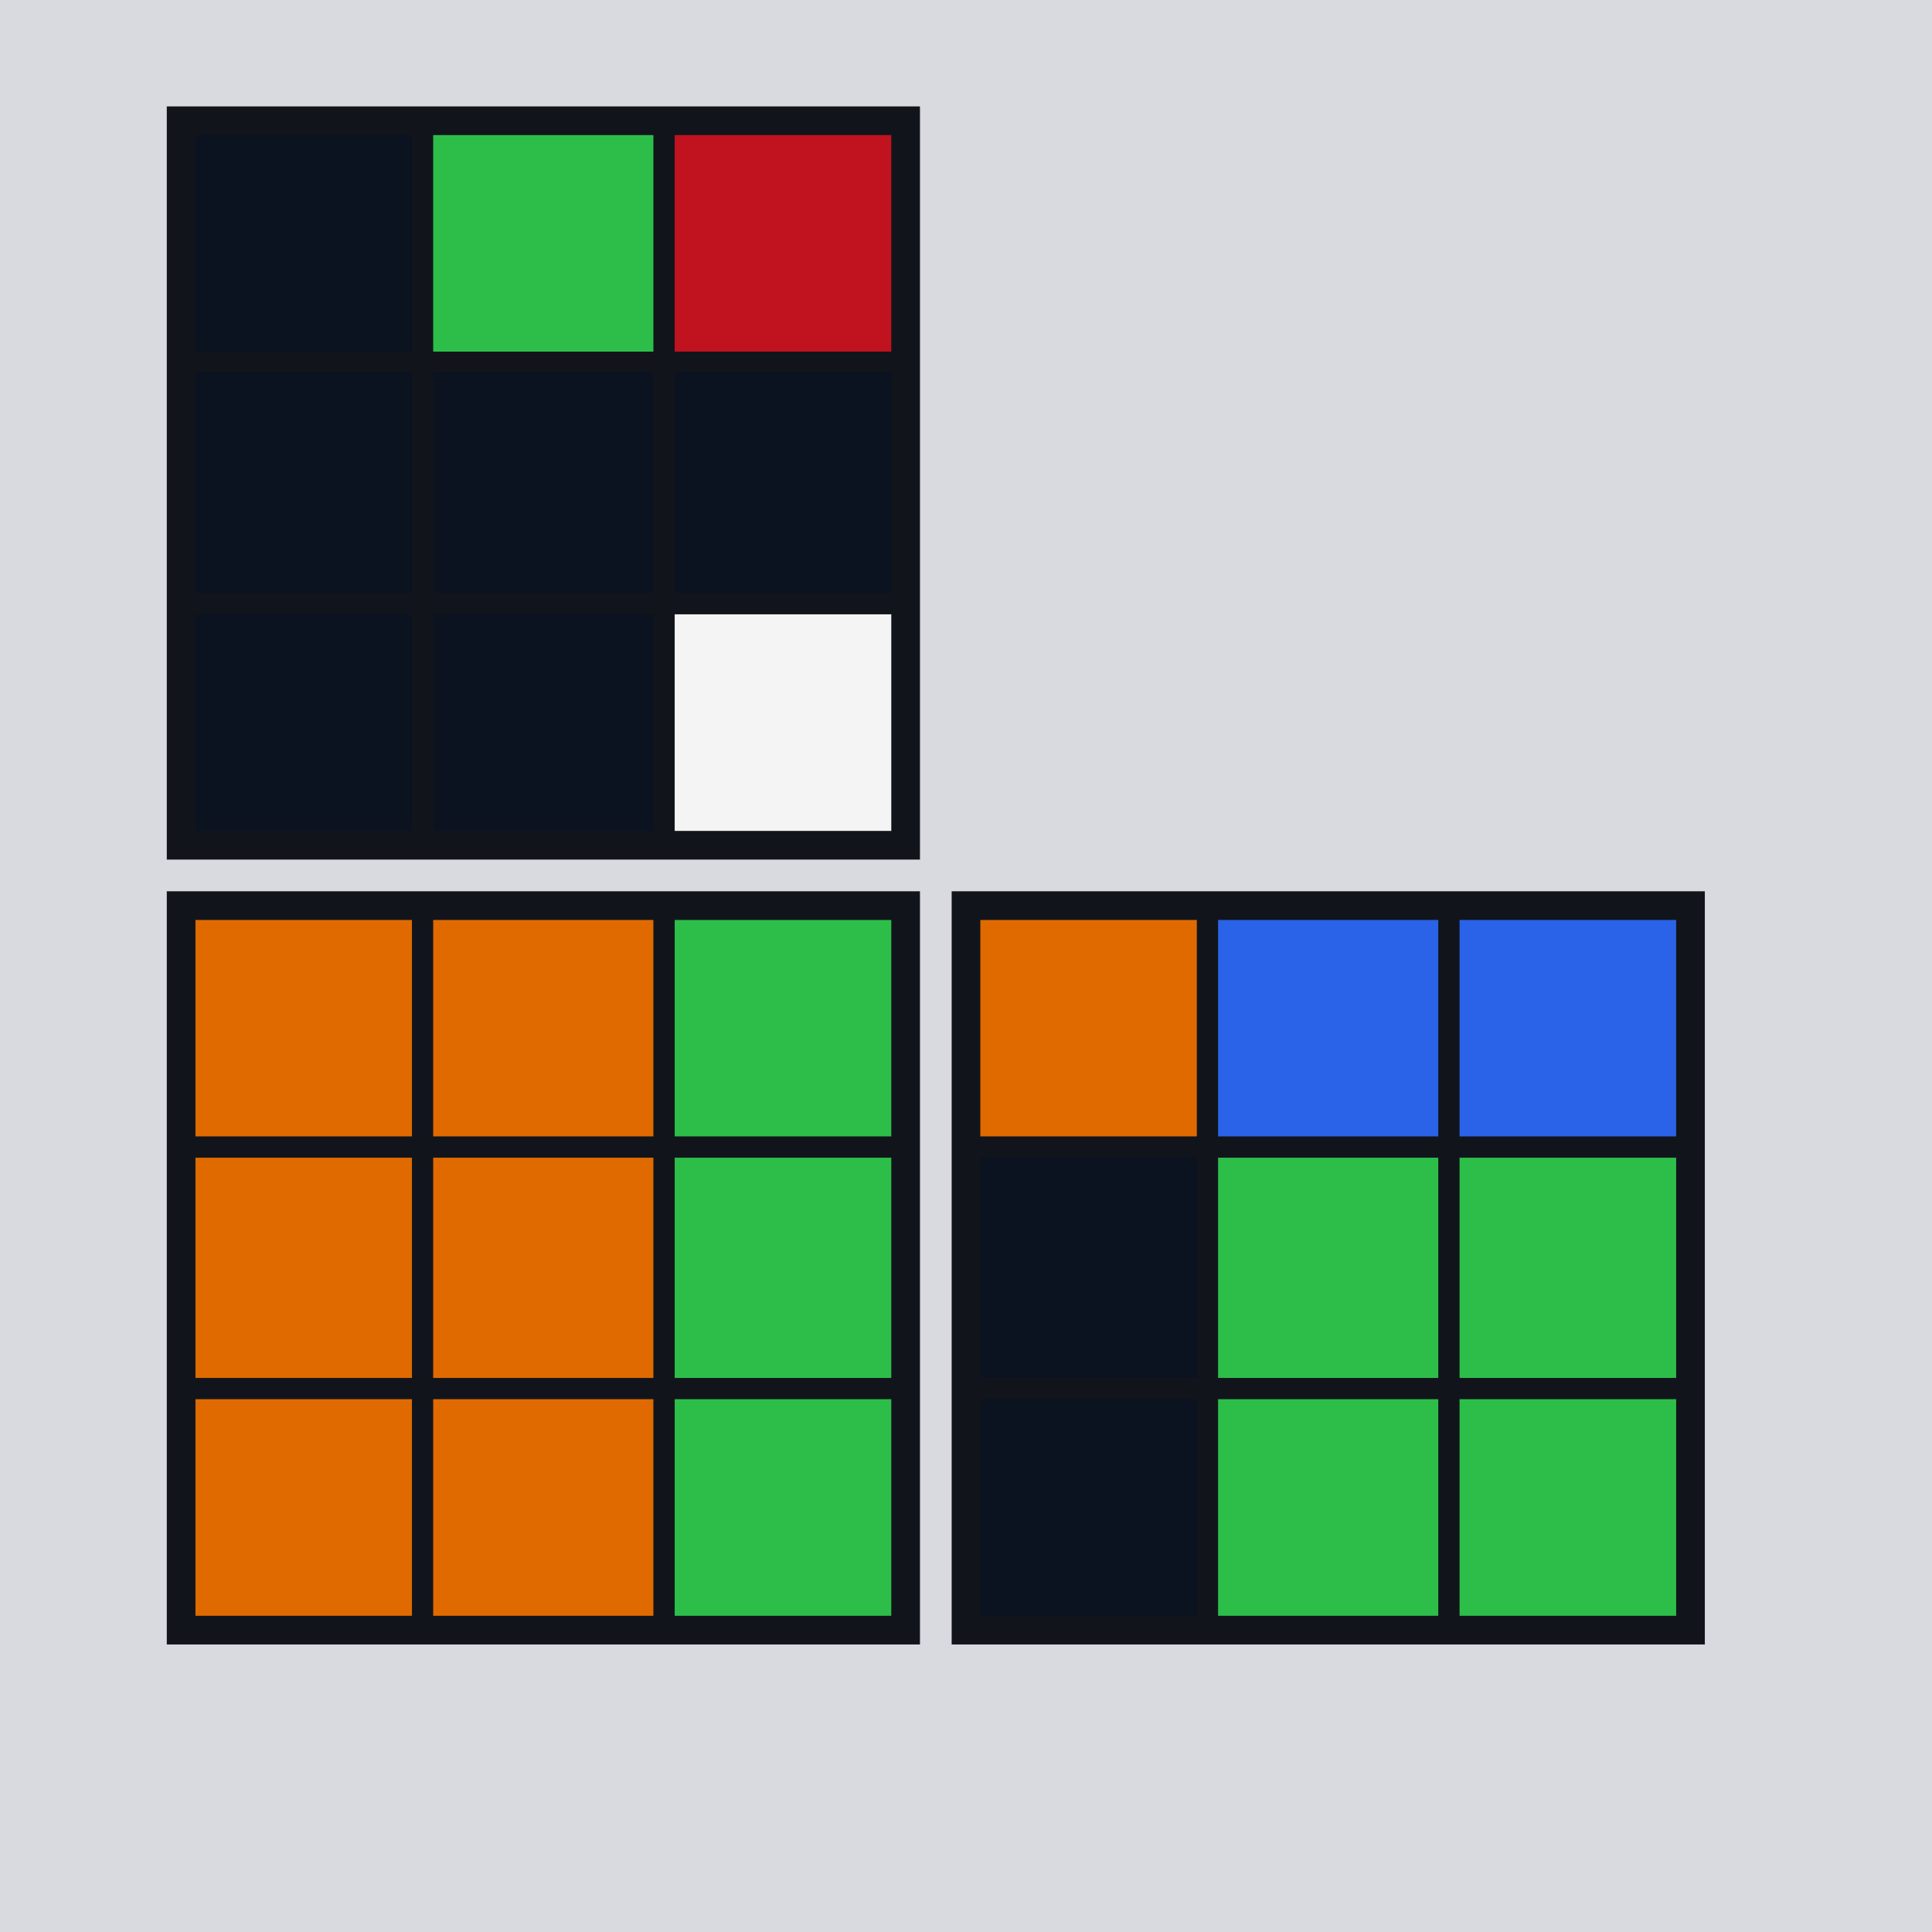
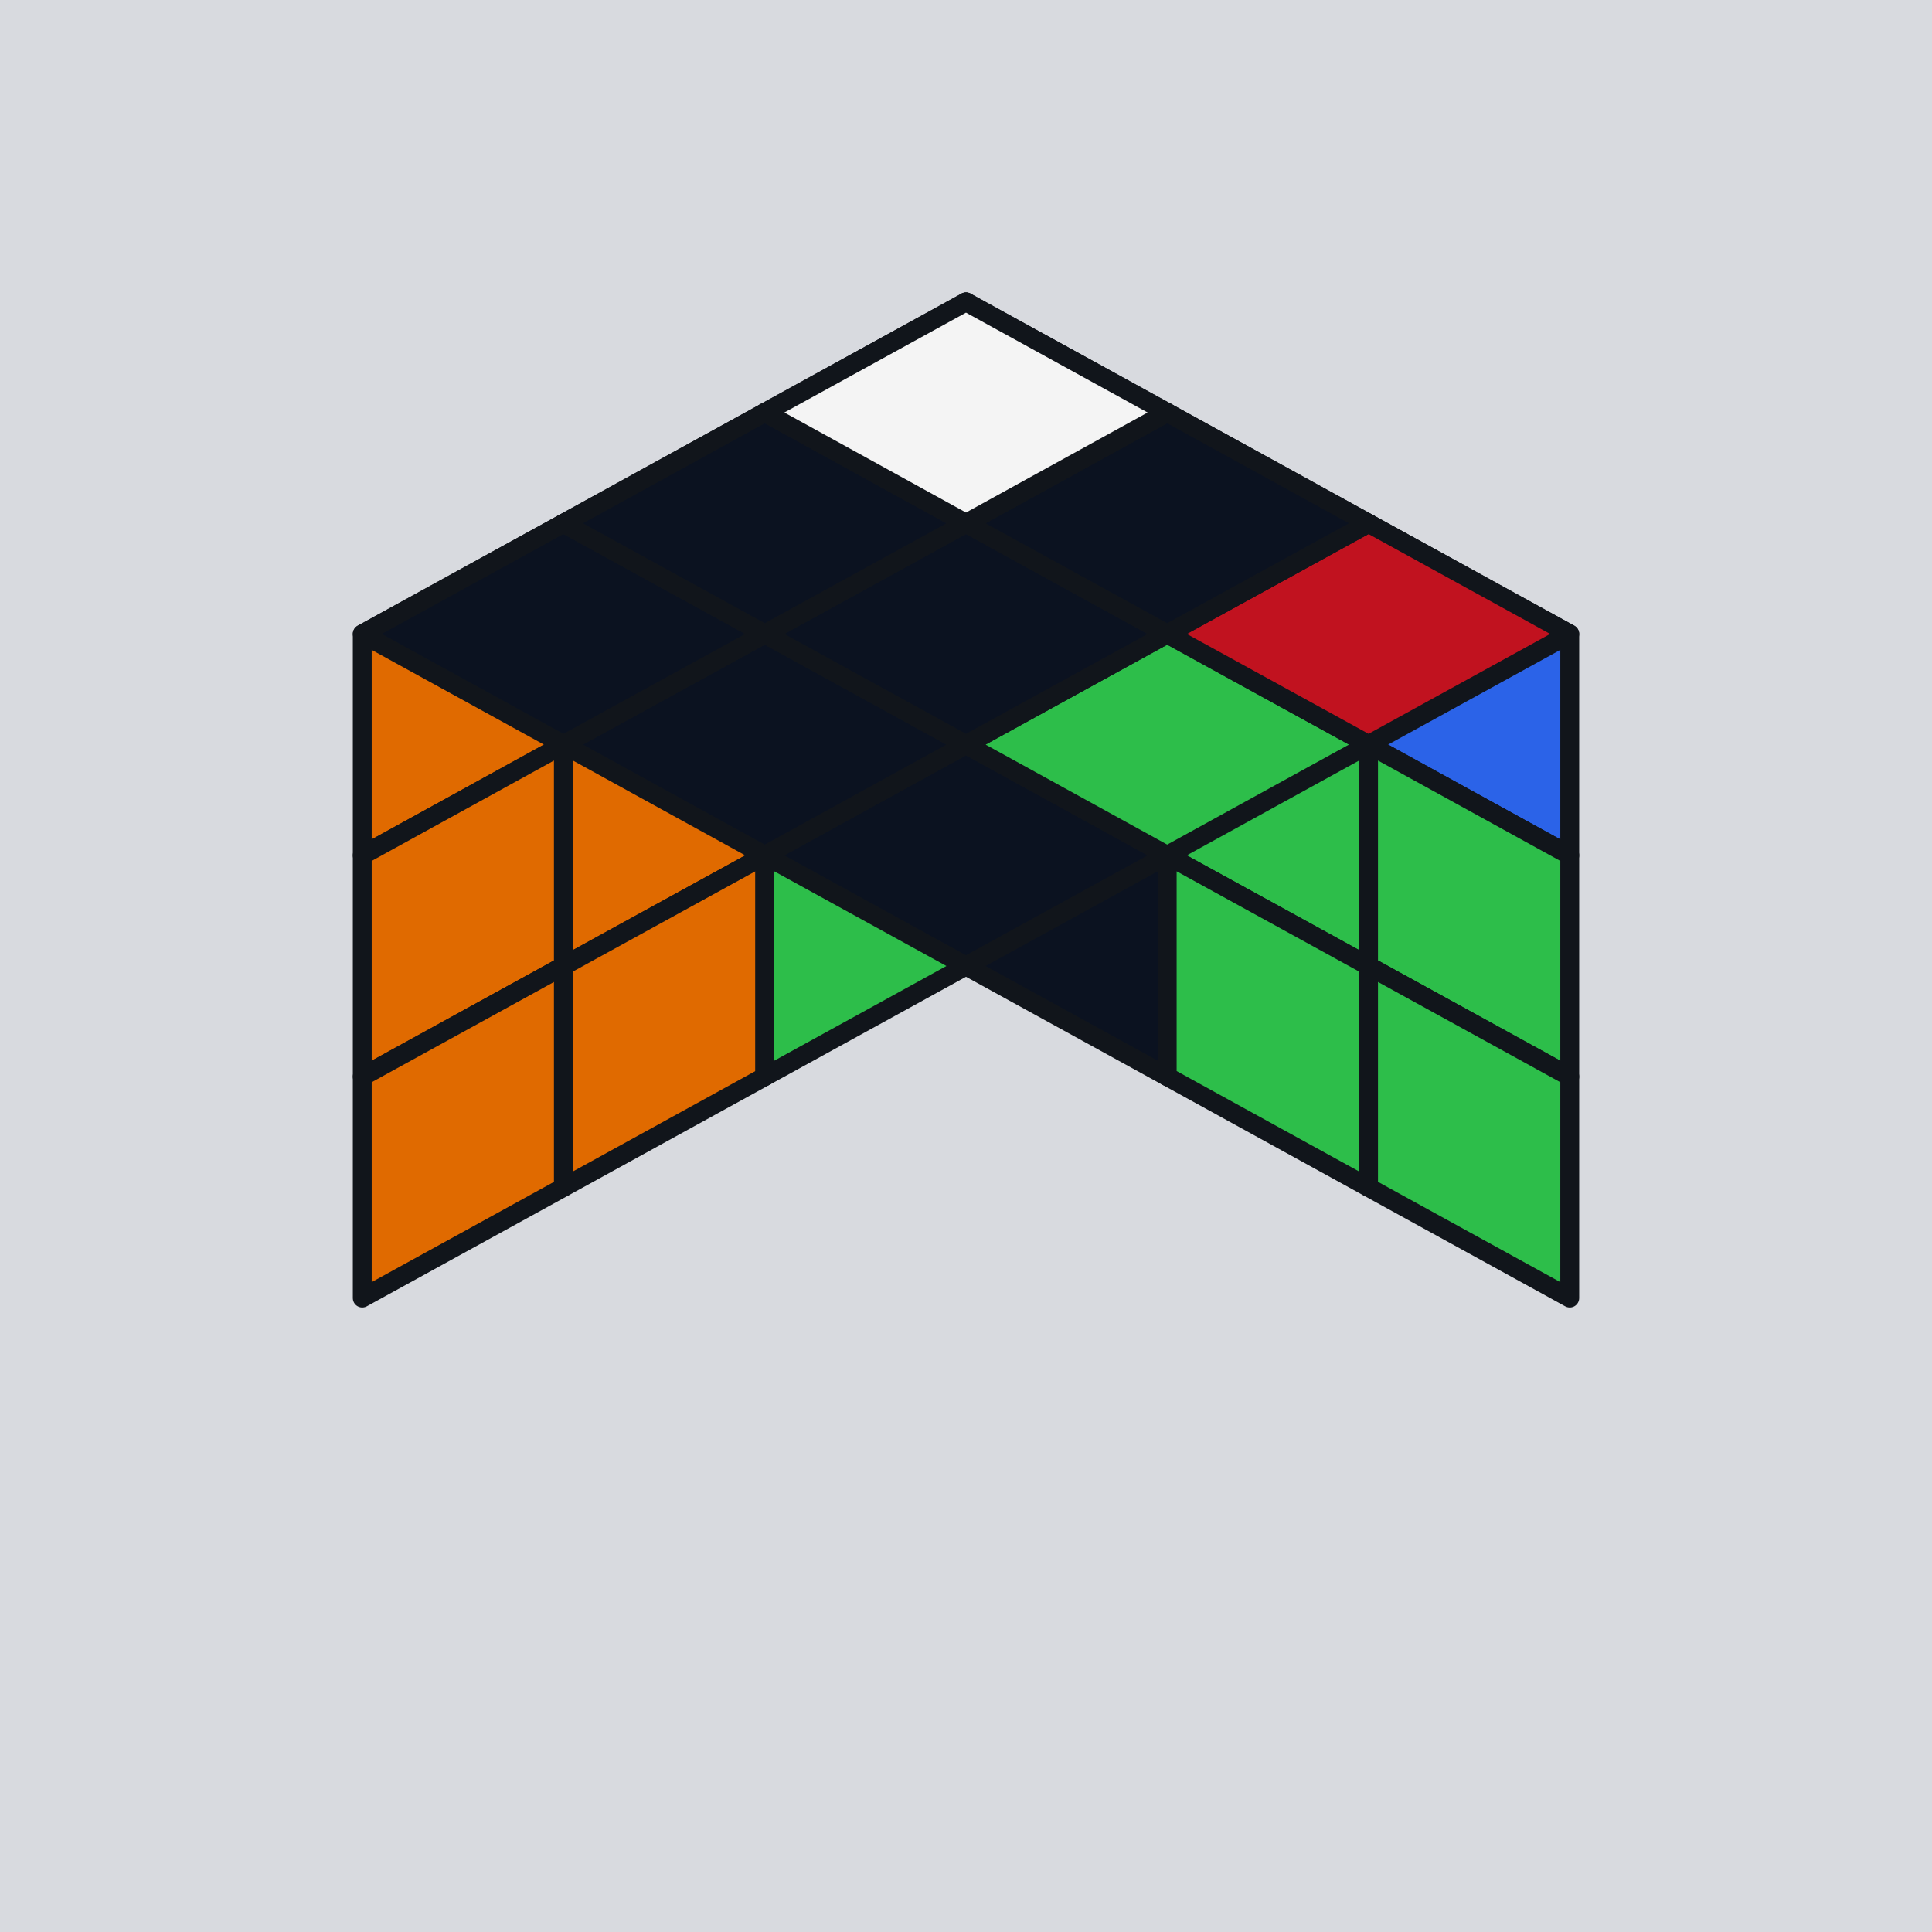
<svg xmlns="http://www.w3.org/2000/svg" viewBox="0 0 128 128">
  <rect x="0" y="0" width="128" height="128" fill="#D8DADF" />
-   <rect x="12" y="8" width="16" height="16" fill="#0B1220" stroke="#11151B" stroke-width="1.4" />
-   <rect x="28" y="8" width="16" height="16" fill="#2DBE4A" stroke="#11151B" stroke-width="1.4" />
-   <rect x="44" y="8" width="16" height="16" fill="#C1121F" stroke="#11151B" stroke-width="1.4" />
-   <rect x="12" y="24" width="16" height="16" fill="#0B1220" stroke="#11151B" stroke-width="1.4" />
-   <rect x="28" y="24" width="16" height="16" fill="#0B1220" stroke="#11151B" stroke-width="1.4" />
-   <rect x="44" y="24" width="16" height="16" fill="#0B1220" stroke="#11151B" stroke-width="1.4" />
-   <rect x="12" y="40" width="16" height="16" fill="#0B1220" stroke="#11151B" stroke-width="1.4" />
-   <rect x="28" y="40" width="16" height="16" fill="#0B1220" stroke="#11151B" stroke-width="1.4" />
-   <rect x="44" y="40" width="16" height="16" fill="#F4F4F4" stroke="#11151B" stroke-width="1.4" />
-   <rect x="12" y="8" width="48" height="48" fill="none" stroke="#11151B" stroke-width="1.9" />
-   <rect x="12" y="60" width="16" height="16" fill="#E06A00" stroke="#11151B" stroke-width="1.4" />
-   <rect x="28" y="60" width="16" height="16" fill="#E06A00" stroke="#11151B" stroke-width="1.4" />
-   <rect x="44" y="60" width="16" height="16" fill="#2DBE4A" stroke="#11151B" stroke-width="1.4" />
-   <rect x="12" y="76" width="16" height="16" fill="#E06A00" stroke="#11151B" stroke-width="1.4" />
-   <rect x="28" y="76" width="16" height="16" fill="#E06A00" stroke="#11151B" stroke-width="1.4" />
-   <rect x="44" y="76" width="16" height="16" fill="#2DBE4A" stroke="#11151B" stroke-width="1.4" />
-   <rect x="12" y="92" width="16" height="16" fill="#E06A00" stroke="#11151B" stroke-width="1.4" />
-   <rect x="28" y="92" width="16" height="16" fill="#E06A00" stroke="#11151B" stroke-width="1.4" />
-   <rect x="44" y="92" width="16" height="16" fill="#2DBE4A" stroke="#11151B" stroke-width="1.4" />
-   <rect x="12" y="60" width="48" height="48" fill="none" stroke="#11151B" stroke-width="1.9" />
-   <rect x="64" y="60" width="16" height="16" fill="#E06A00" stroke="#11151B" stroke-width="1.4" />
-   <rect x="80" y="60" width="16" height="16" fill="#2B63E8" stroke="#11151B" stroke-width="1.4" />
-   <rect x="96" y="60" width="16" height="16" fill="#2B63E8" stroke="#11151B" stroke-width="1.4" />
-   <rect x="64" y="76" width="16" height="16" fill="#0B1220" stroke="#11151B" stroke-width="1.4" />
-   <rect x="80" y="76" width="16" height="16" fill="#2DBE4A" stroke="#11151B" stroke-width="1.4" />
-   <rect x="96" y="76" width="16" height="16" fill="#2DBE4A" stroke="#11151B" stroke-width="1.4" />
-   <rect x="64" y="92" width="16" height="16" fill="#0B1220" stroke="#11151B" stroke-width="1.4" />
-   <rect x="80" y="92" width="16" height="16" fill="#2DBE4A" stroke="#11151B" stroke-width="1.4" />
-   <rect x="96" y="92" width="16" height="16" fill="#2DBE4A" stroke="#11151B" stroke-width="1.4" />
-   <rect x="64" y="60" width="48" height="48" fill="none" stroke="#11151B" stroke-width="1.9" />
+   <polygon points="24.00,42.00 37.33,34.67 37.33,49.33 24.00,56.67" fill="#E06A00" stroke="#11151B" stroke-width="1.25" stroke-linejoin="round" />
+   <polygon points="37.33,34.67 50.67,27.33 50.67,42.00 37.33,49.33" fill="#E06A00" stroke="#11151B" stroke-width="1.25" stroke-linejoin="round" />
+   <polygon points="50.67,27.33 64.00,20.00 64.00,34.67 50.67,42.00" fill="#2DBE4A" stroke="#11151B" stroke-width="1.25" stroke-linejoin="round" />
+   <polygon points="24.00,56.67 37.33,49.33 37.33,64.00 24.00,71.33" fill="#E06A00" stroke="#11151B" stroke-width="1.25" stroke-linejoin="round" />
+   <polygon points="37.33,49.33 50.67,42.00 50.67,56.67 37.33,64.00" fill="#E06A00" stroke="#11151B" stroke-width="1.25" stroke-linejoin="round" />
+   <polygon points="50.67,42.00 64.00,34.67 64.00,49.33 50.67,56.67" fill="#2DBE4A" stroke="#11151B" stroke-width="1.25" stroke-linejoin="round" />
+   <polygon points="24.00,71.33 37.33,64.00 37.33,78.67 24.00,86.00" fill="#E06A00" stroke="#11151B" stroke-width="1.25" stroke-linejoin="round" />
+   <polygon points="37.33,64.00 50.67,56.67 50.67,71.33 37.33,78.67" fill="#E06A00" stroke="#11151B" stroke-width="1.25" stroke-linejoin="round" />
+   <polygon points="50.67,56.67 64.00,49.33 64.00,64.00 50.67,71.33" fill="#2DBE4A" stroke="#11151B" stroke-width="1.25" stroke-linejoin="round" />
+   <polygon points="64.00,20.00 77.33,27.33 77.33,42.00 64.00,34.67" fill="#E06A00" stroke="#11151B" stroke-width="1.25" stroke-linejoin="round" />
+   <polygon points="77.33,27.33 90.67,34.67 90.67,49.33 77.33,42.00" fill="#2B63E8" stroke="#11151B" stroke-width="1.25" stroke-linejoin="round" />
+   <polygon points="90.67,34.67 104.00,42.00 104.00,56.67 90.67,49.33" fill="#2B63E8" stroke="#11151B" stroke-width="1.25" stroke-linejoin="round" />
+   <polygon points="64.00,34.67 77.33,42.00 77.33,56.67 64.00,49.33" fill="#0B1220" stroke="#11151B" stroke-width="1.25" stroke-linejoin="round" />
+   <polygon points="77.33,42.00 90.67,49.33 90.67,64.00 77.33,56.67" fill="#2DBE4A" stroke="#11151B" stroke-width="1.25" stroke-linejoin="round" />
+   <polygon points="90.67,49.33 104.00,56.67 104.00,71.33 90.67,64.00" fill="#2DBE4A" stroke="#11151B" stroke-width="1.25" stroke-linejoin="round" />
+   <polygon points="64.00,49.33 77.33,56.67 77.33,71.33 64.00,64.00" fill="#0B1220" stroke="#11151B" stroke-width="1.25" stroke-linejoin="round" />
+   <polygon points="77.33,56.67 90.67,64.00 90.67,78.67 77.33,71.33" fill="#2DBE4A" stroke="#11151B" stroke-width="1.25" stroke-linejoin="round" />
+   <polygon points="90.67,64.00 104.00,71.33 104.00,86.00 90.67,78.67" fill="#2DBE4A" stroke="#11151B" stroke-width="1.25" stroke-linejoin="round" />
+   <polygon points="64.00,64.00 77.33,56.67 64.00,49.33 50.67,56.67" fill="#0B1220" stroke="#11151B" stroke-width="1.25" stroke-linejoin="round" />
+   <polygon points="77.33,56.67 90.67,49.33 77.33,42.00 64.00,49.33" fill="#2DBE4A" stroke="#11151B" stroke-width="1.25" stroke-linejoin="round" />
+   <polygon points="90.67,49.33 104.00,42.00 90.67,34.67 77.33,42.00" fill="#C1121F" stroke="#11151B" stroke-width="1.25" stroke-linejoin="round" />
+   <polygon points="50.67,56.67 64.00,49.33 50.67,42.00 37.33,49.33" fill="#0B1220" stroke="#11151B" stroke-width="1.25" stroke-linejoin="round" />
+   <polygon points="64.00,49.33 77.33,42.00 64.00,34.67 50.67,42.00" fill="#0B1220" stroke="#11151B" stroke-width="1.25" stroke-linejoin="round" />
+   <polygon points="77.33,42.00 90.67,34.67 77.33,27.33 64.00,34.67" fill="#0B1220" stroke="#11151B" stroke-width="1.25" stroke-linejoin="round" />
+   <polygon points="37.33,49.33 50.67,42.00 37.33,34.67 24.00,42.00" fill="#0B1220" stroke="#11151B" stroke-width="1.25" stroke-linejoin="round" />
+   <polygon points="50.67,42.00 64.00,34.67 50.67,27.33 37.33,34.67" fill="#0B1220" stroke="#11151B" stroke-width="1.25" stroke-linejoin="round" />
+   <polygon points="64.00,34.67 77.33,27.33 64.00,20.00 50.67,27.33" fill="#F4F4F4" stroke="#11151B" stroke-width="1.25" stroke-linejoin="round" />
</svg>
